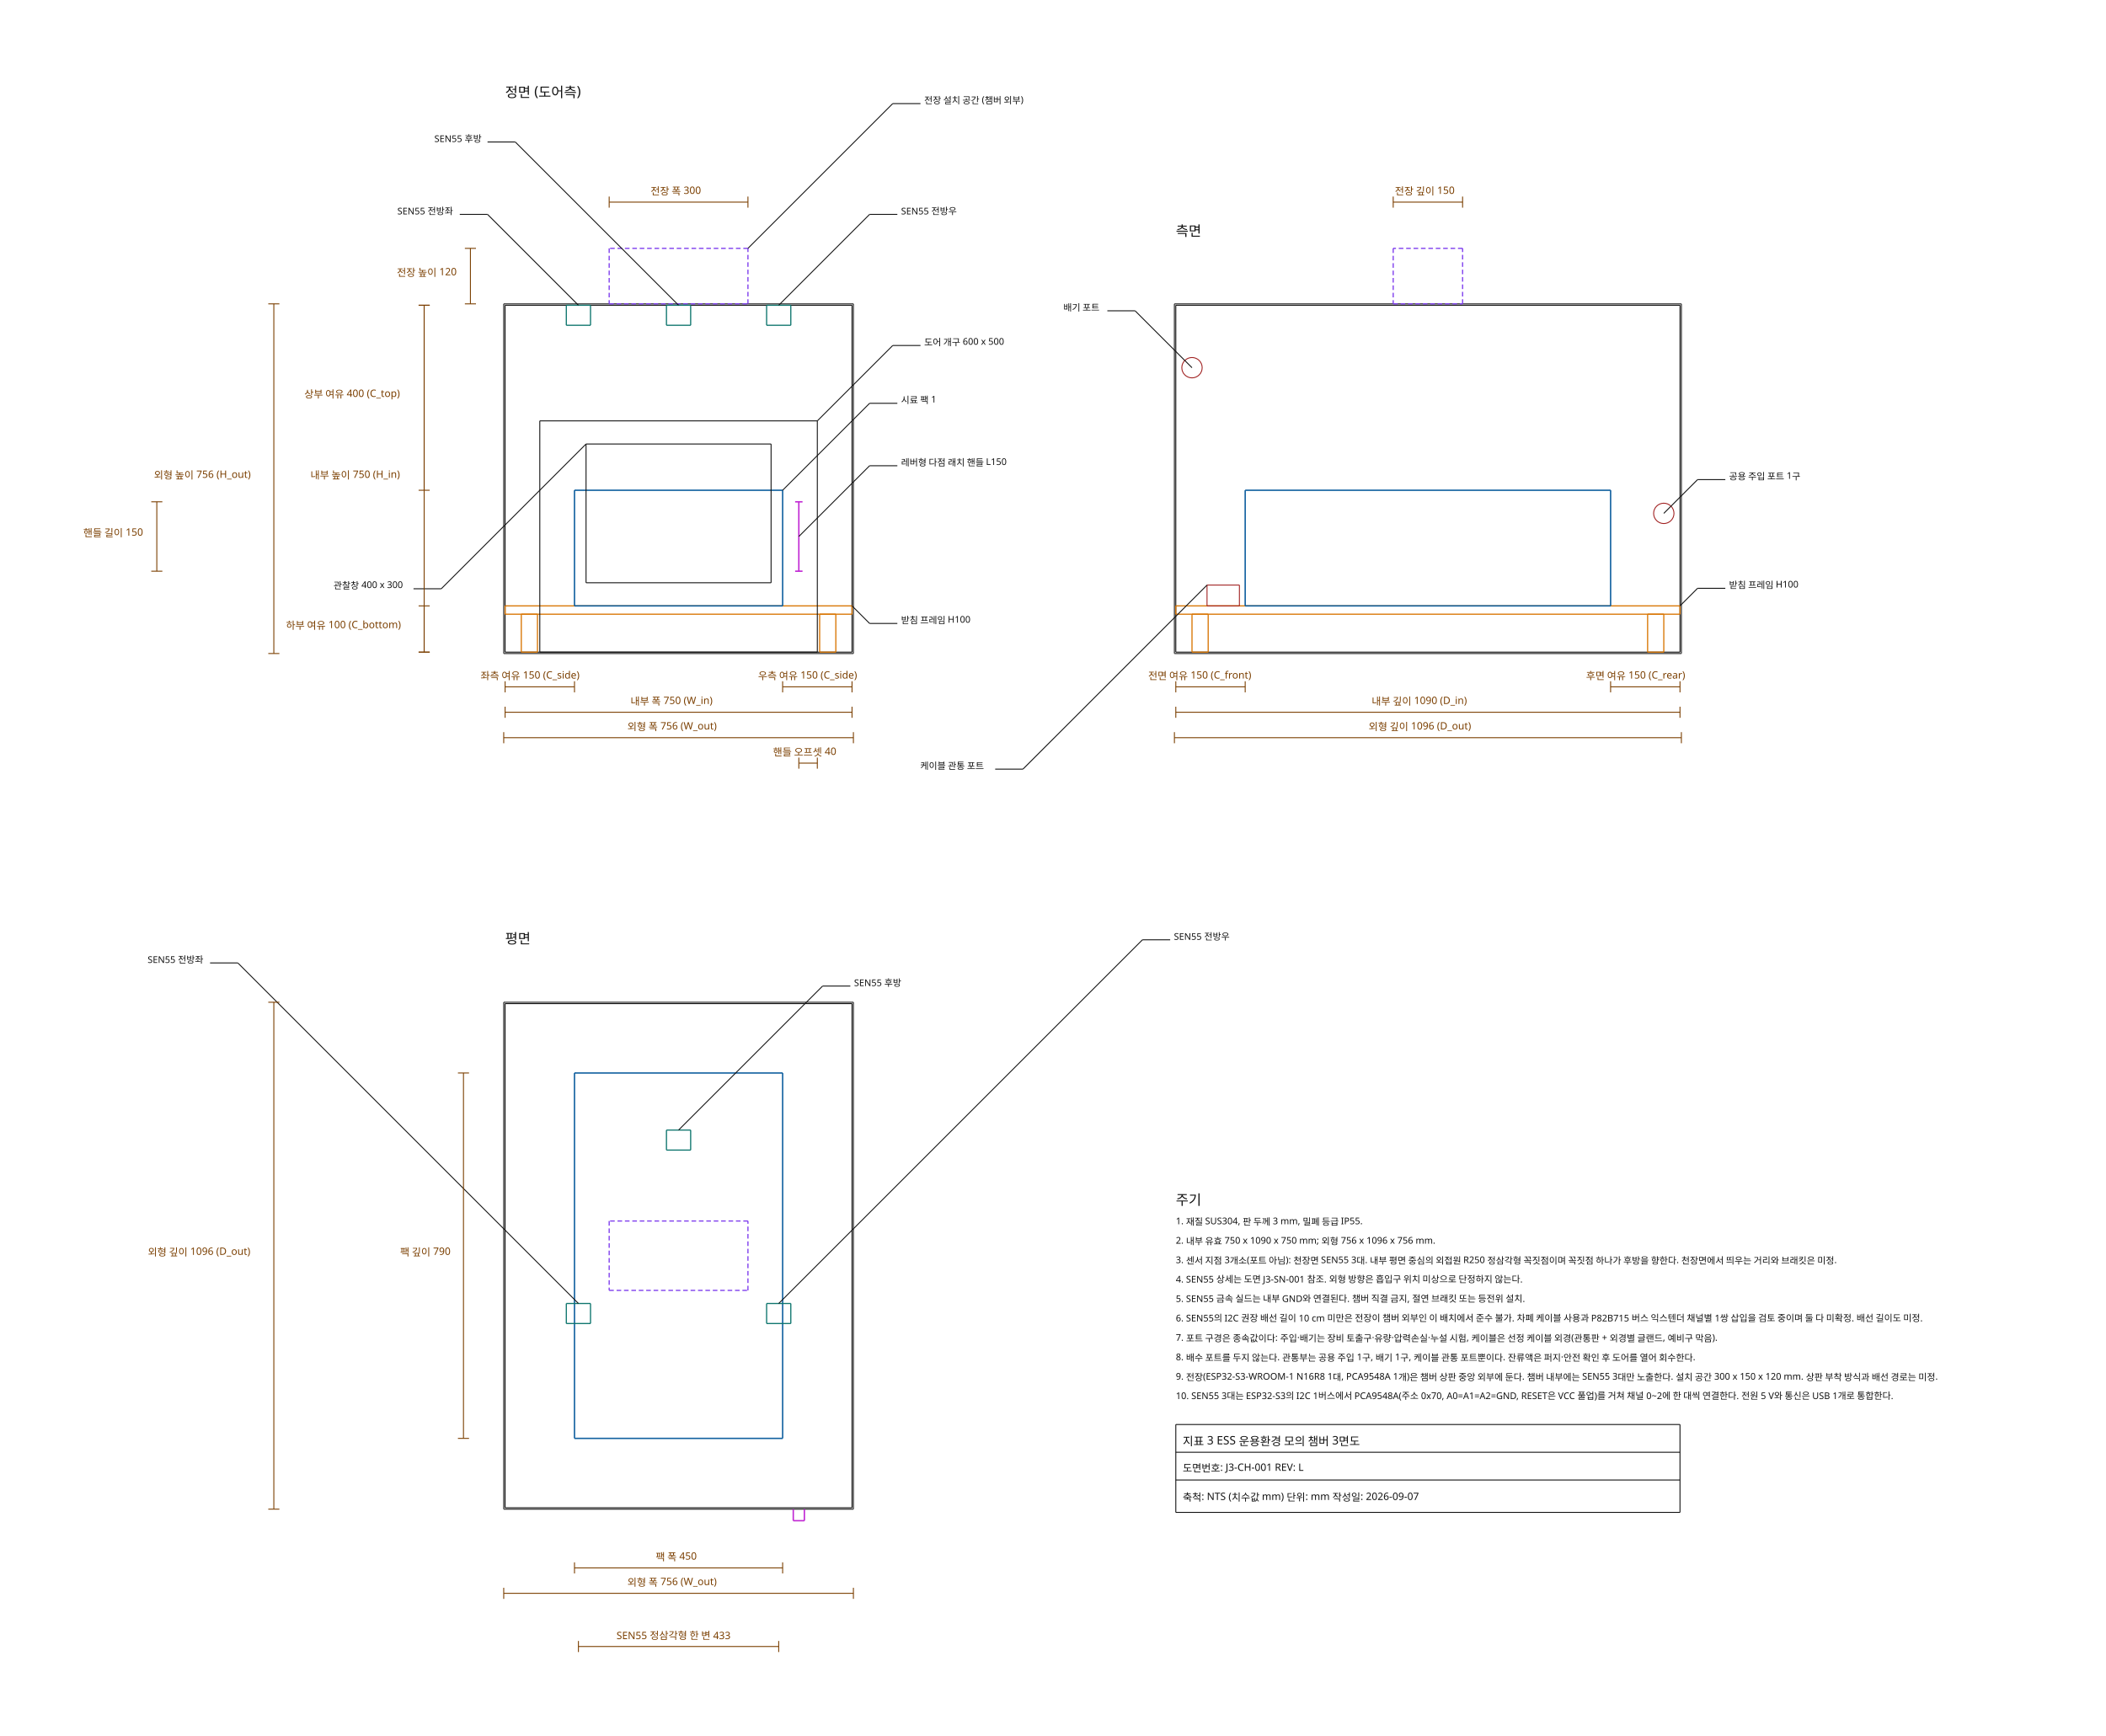
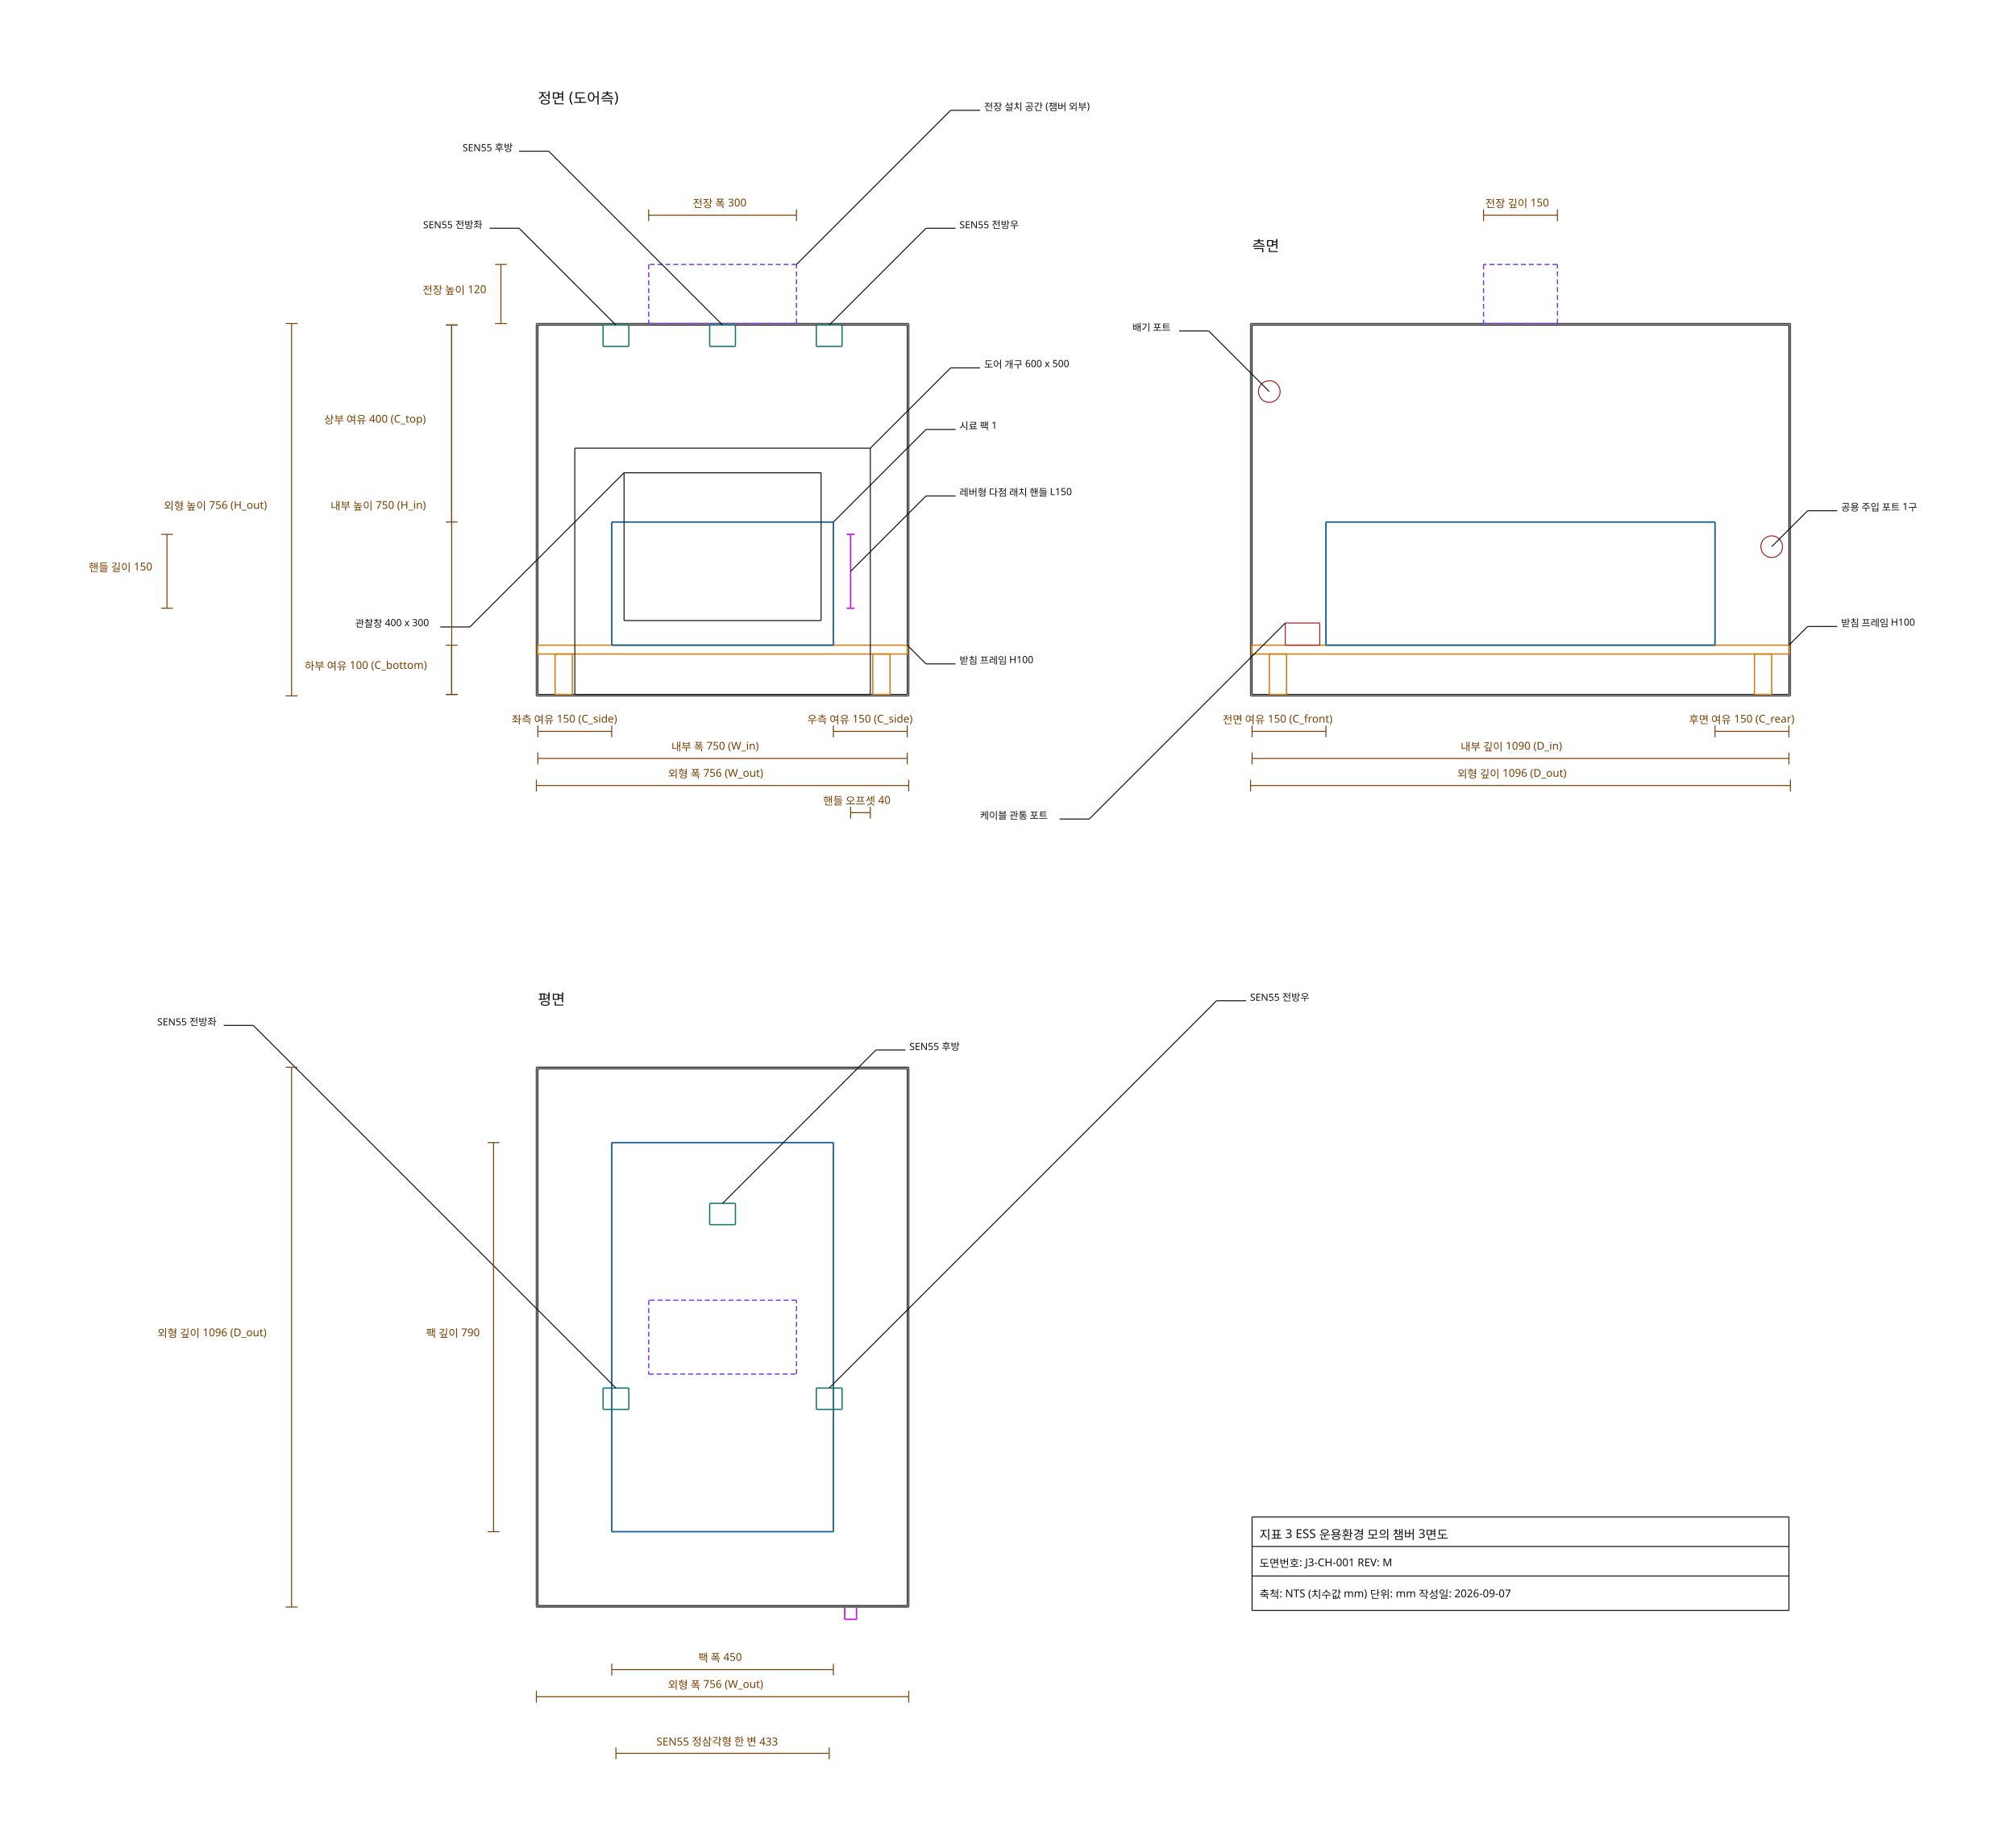
- <svg xmlns="http://www.w3.org/2000/svg" viewBox="-642.0 -3510.0 4553 3752.0" width="4553" height="3752.0">
+ <svg xmlns="http://www.w3.org/2000/svg" viewBox="-642.0 -3510.0 4091.0 3752.0" width="4091.0" height="3752.0">
  <rect x="-10000" y="-10000" width="20000" height="20000" fill="white" />
  <g fill="none" stroke="#111" stroke-width="3" vector-effect="non-scaling-stroke">
    <line x1="447.0" y1="-2097.0" x2="1203.0" y2="-2097.0" stroke="#444" stroke-width="2.5" />
    <line x1="1203.0" y1="-2097.0" x2="1203.0" y2="-2853.0" stroke="#444" stroke-width="2.5" />
    <line x1="1203.0" y1="-2853.0" x2="447.0" y2="-2853.0" stroke="#444" stroke-width="2.5" />
    <line x1="447.0" y1="-2853.0" x2="447.0" y2="-2097.0" stroke="#444" stroke-width="2.5" />
    <line x1="450.0" y1="-2100.0" x2="1200.0" y2="-2100.0" stroke="#111" stroke-width="2.0" />
    <line x1="1200.0" y1="-2100.0" x2="1200.0" y2="-2850.0" stroke="#111" stroke-width="2.0" />
    <line x1="1200.0" y1="-2850.0" x2="450.0" y2="-2850.0" stroke="#111" stroke-width="2.0" />
    <line x1="450.0" y1="-2850.0" x2="450.0" y2="-2100.0" stroke="#111" stroke-width="2.0" />
    <line x1="675.0" y1="-2853.0" x2="975.0" y2="-2853.0" stroke="#7c3aed" stroke-width="2.5" stroke-dasharray="10 6" />
    <line x1="975.0" y1="-2853.0" x2="975.0" y2="-2973.0" stroke="#7c3aed" stroke-width="2.5" stroke-dasharray="10 6" />
    <line x1="975.0" y1="-2973.0" x2="675.0" y2="-2973.0" stroke="#7c3aed" stroke-width="2.5" stroke-dasharray="10 6" />
    <line x1="675.0" y1="-2973.0" x2="675.0" y2="-2853.0" stroke="#7c3aed" stroke-width="2.5" stroke-dasharray="10 6" />
    <line x1="975.0" y1="-2973.0" x2="1288.0" y2="-3286.0" stroke="#111" stroke-width="2.0" />
    <line x1="1288.0" y1="-3286.0" x2="1348.0" y2="-3286.0" stroke="#111" stroke-width="2.0" />
    <line x1="675.0" y1="-3073.0" x2="975.0" y2="-3073.0" stroke="#7a3e00" stroke-width="2.0" />
    <line x1="675.0" y1="-3061.0" x2="675.0" y2="-3085.0" stroke="#7a3e00" stroke-width="2.0" />
    <line x1="975.0" y1="-3061.0" x2="975.0" y2="-3085.0" stroke="#7a3e00" stroke-width="2.0" />
    <line x1="375.0" y1="-2853.0" x2="375.0" y2="-2973.0" stroke="#7a3e00" stroke-width="2.0" />
    <line x1="363.0" y1="-2853.0" x2="387.0" y2="-2853.0" stroke="#7a3e00" stroke-width="2.0" />
    <line x1="363.0" y1="-2973.0" x2="387.0" y2="-2973.0" stroke="#7a3e00" stroke-width="2.0" />
    <line x1="450.0" y1="-2182.0" x2="1200.0" y2="-2182.0" stroke="#d97706" stroke-width="2.5" />
    <line x1="1200.0" y1="-2182.0" x2="1200.0" y2="-2200.0" stroke="#d97706" stroke-width="2.5" />
    <line x1="1200.0" y1="-2200.0" x2="450.0" y2="-2200.0" stroke="#d97706" stroke-width="2.5" />
    <line x1="450.0" y1="-2200.0" x2="450.0" y2="-2182.0" stroke="#d97706" stroke-width="2.5" />
    <line x1="485.0" y1="-2100.0" x2="520.0" y2="-2100.0" stroke="#d97706" stroke-width="2.5" />
    <line x1="520.0" y1="-2100.0" x2="520.0" y2="-2182.0" stroke="#d97706" stroke-width="2.5" />
    <line x1="520.0" y1="-2182.0" x2="485.0" y2="-2182.0" stroke="#d97706" stroke-width="2.5" />
    <line x1="485.0" y1="-2182.0" x2="485.0" y2="-2100.0" stroke="#d97706" stroke-width="2.5" />
    <line x1="1130.0" y1="-2100.0" x2="1165.0" y2="-2100.0" stroke="#d97706" stroke-width="2.5" />
    <line x1="1165.0" y1="-2100.0" x2="1165.0" y2="-2182.0" stroke="#d97706" stroke-width="2.5" />
    <line x1="1165.0" y1="-2182.0" x2="1130.0" y2="-2182.0" stroke="#d97706" stroke-width="2.5" />
    <line x1="1130.0" y1="-2182.0" x2="1130.0" y2="-2100.0" stroke="#d97706" stroke-width="2.5" />
    <line x1="600.0" y1="-2200.0" x2="1050.0" y2="-2200.0" stroke="#1261a0" stroke-width="3.0" />
    <line x1="1050.0" y1="-2200.0" x2="1050.0" y2="-2450.0" stroke="#1261a0" stroke-width="3.0" />
    <line x1="1050.0" y1="-2450.0" x2="600.0" y2="-2450.0" stroke="#1261a0" stroke-width="3.0" />
    <line x1="600.0" y1="-2450.0" x2="600.0" y2="-2200.0" stroke="#1261a0" stroke-width="3.0" />
    <line x1="525.0" y1="-2100.0" x2="1125.0" y2="-2100.0" stroke="#111" stroke-width="2.0" />
    <line x1="525.0" y1="-2100.0" x2="525.0" y2="-2600.0" stroke="#111" stroke-width="2.0" />
    <line x1="1125.0" y1="-2100.0" x2="1125.0" y2="-2600.0" stroke="#111" stroke-width="2.0" />
    <line x1="525.0" y1="-2600.0" x2="1125.0" y2="-2600.0" stroke="#111" stroke-width="2.0" />
    <line x1="625.0" y1="-2250.0" x2="1025.0" y2="-2250.0" stroke="#111" stroke-width="2.0" />
    <line x1="1025.0" y1="-2250.0" x2="1025.0" y2="-2550.0" stroke="#111" stroke-width="2.0" />
    <line x1="1025.0" y1="-2550.0" x2="625.0" y2="-2550.0" stroke="#111" stroke-width="2.0" />
    <line x1="625.0" y1="-2550.0" x2="625.0" y2="-2250.0" stroke="#111" stroke-width="2.0" />
    <line x1="1085.0" y1="-2275.0" x2="1085.0" y2="-2425.0" stroke="#c026d3" stroke-width="3.0" />
    <line x1="1077.0" y1="-2275.0" x2="1093.0" y2="-2275.0" stroke="#c026d3" stroke-width="3.0" />
    <line x1="1077.0" y1="-2425.0" x2="1093.0" y2="-2425.0" stroke="#c026d3" stroke-width="3.0" />
    <line x1="1050.0" y1="-2450.0" x2="1238.0" y2="-2638.0" stroke="#111" stroke-width="2.0" />
    <line x1="1238.0" y1="-2638.0" x2="1298.0" y2="-2638.0" stroke="#111" stroke-width="2.0" />
    <line x1="1200.0" y1="-2200.0" x2="1238.0" y2="-2162.0" stroke="#111" stroke-width="2.0" />
    <line x1="1238.0" y1="-2162.0" x2="1298.0" y2="-2162.0" stroke="#111" stroke-width="2.0" />
    <line x1="1125.0" y1="-2600.0" x2="1288.0" y2="-2763.0" stroke="#111" stroke-width="2.0" />
    <line x1="1288.0" y1="-2763.0" x2="1348.0" y2="-2763.0" stroke="#111" stroke-width="2.0" />
    <line x1="625.0" y1="-2550.0" x2="312.0" y2="-2237.0" stroke="#111" stroke-width="2.0" />
    <line x1="312.0" y1="-2237.0" x2="252.0" y2="-2237.0" stroke="#111" stroke-width="2.0" />
    <line x1="1085.0" y1="-2350.0" x2="1238.0" y2="-2503.0" stroke="#111" stroke-width="2.0" />
    <line x1="1238.0" y1="-2503.0" x2="1298.0" y2="-2503.0" stroke="#111" stroke-width="2.0" />
    <line x1="798.85" y1="-2806.7" x2="851.15" y2="-2806.7" stroke="#0f766e" stroke-width="2.5" />
    <line x1="851.15" y1="-2806.7" x2="851.15" y2="-2850.0" stroke="#0f766e" stroke-width="2.5" />
    <line x1="851.15" y1="-2850.0" x2="798.85" y2="-2850.0" stroke="#0f766e" stroke-width="2.5" />
    <line x1="798.85" y1="-2850.0" x2="798.85" y2="-2806.7" stroke="#0f766e" stroke-width="2.5" />
    <line x1="825.0" y1="-2850.0" x2="472.0" y2="-3203.0" stroke="#111" stroke-width="2.0" />
    <line x1="472.0" y1="-3203.0" x2="412.0" y2="-3203.0" stroke="#111" stroke-width="2.0" />
    <line x1="582.344" y1="-2806.7" x2="634.644" y2="-2806.7" stroke="#0f766e" stroke-width="2.5" />
    <line x1="634.644" y1="-2806.7" x2="634.644" y2="-2850.0" stroke="#0f766e" stroke-width="2.5" />
    <line x1="634.644" y1="-2850.0" x2="582.344" y2="-2850.0" stroke="#0f766e" stroke-width="2.5" />
    <line x1="582.344" y1="-2850.0" x2="582.344" y2="-2806.7" stroke="#0f766e" stroke-width="2.5" />
    <line x1="608.494" y1="-2850.0" x2="412.0" y2="-3046.494" stroke="#111" stroke-width="2.0" />
    <line x1="412.0" y1="-3046.494" x2="352.0" y2="-3046.494" stroke="#111" stroke-width="2.0" />
    <line x1="1015.356" y1="-2806.7" x2="1067.656" y2="-2806.7" stroke="#0f766e" stroke-width="2.5" />
    <line x1="1067.656" y1="-2806.7" x2="1067.656" y2="-2850.0" stroke="#0f766e" stroke-width="2.5" />
    <line x1="1067.656" y1="-2850.0" x2="1015.356" y2="-2850.0" stroke="#0f766e" stroke-width="2.5" />
    <line x1="1015.356" y1="-2850.0" x2="1015.356" y2="-2806.7" stroke="#0f766e" stroke-width="2.5" />
    <line x1="1041.506" y1="-2850.0" x2="1238.0" y2="-3046.494" stroke="#111" stroke-width="2.0" />
    <line x1="1238.0" y1="-3046.494" x2="1298.0" y2="-3046.494" stroke="#111" stroke-width="2.0" />
    <line x1="1085.0" y1="-1860.0" x2="1125.0" y2="-1860.0" stroke="#7a3e00" stroke-width="2.0" />
    <line x1="1085.0" y1="-1848.0" x2="1085.0" y2="-1872.0" stroke="#7a3e00" stroke-width="2.0" />
    <line x1="1125.0" y1="-1848.0" x2="1125.0" y2="-1872.0" stroke="#7a3e00" stroke-width="2.0" />
    <line x1="-303.0" y1="-2275.0" x2="-303.0" y2="-2425.0" stroke="#7a3e00" stroke-width="2.0" />
    <line x1="-315.0" y1="-2275.0" x2="-291.0" y2="-2275.0" stroke="#7a3e00" stroke-width="2.0" />
    <line x1="-315.0" y1="-2425.0" x2="-291.0" y2="-2425.0" stroke="#7a3e00" stroke-width="2.0" />
    <line x1="447.0" y1="-1915.0" x2="1203.0" y2="-1915.0" stroke="#7a3e00" stroke-width="2.0" />
    <line x1="447.0" y1="-1903.0" x2="447.0" y2="-1927.0" stroke="#7a3e00" stroke-width="2.0" />
    <line x1="1203.0" y1="-1903.0" x2="1203.0" y2="-1927.0" stroke="#7a3e00" stroke-width="2.0" />
    <line x1="450.0" y1="-1970.0" x2="1200.0" y2="-1970.0" stroke="#7a3e00" stroke-width="2.0" />
    <line x1="450.0" y1="-1958.0" x2="450.0" y2="-1982.0" stroke="#7a3e00" stroke-width="2.0" />
    <line x1="1200.0" y1="-1958.0" x2="1200.0" y2="-1982.0" stroke="#7a3e00" stroke-width="2.0" />
    <line x1="450.0" y1="-2025.0" x2="600.0" y2="-2025.0" stroke="#7a3e00" stroke-width="2.0" />
    <line x1="450.0" y1="-2013.0" x2="450.0" y2="-2037.0" stroke="#7a3e00" stroke-width="2.0" />
    <line x1="600.0" y1="-2013.0" x2="600.0" y2="-2037.0" stroke="#7a3e00" stroke-width="2.0" />
    <line x1="1050.0" y1="-2025.0" x2="1200.0" y2="-2025.0" stroke="#7a3e00" stroke-width="2.0" />
    <line x1="1050.0" y1="-2013.0" x2="1050.0" y2="-2037.0" stroke="#7a3e00" stroke-width="2.0" />
    <line x1="1200.0" y1="-2013.0" x2="1200.0" y2="-2037.0" stroke="#7a3e00" stroke-width="2.0" />
    <line x1="-50.0" y1="-2097.0" x2="-50.0" y2="-2853.0" stroke="#7a3e00" stroke-width="2.0" />
    <line x1="-62.0" y1="-2097.0" x2="-38.0" y2="-2097.0" stroke="#7a3e00" stroke-width="2.0" />
    <line x1="-62.0" y1="-2853.0" x2="-38.0" y2="-2853.0" stroke="#7a3e00" stroke-width="2.0" />
    <line x1="275.0" y1="-2100.0" x2="275.0" y2="-2850.0" stroke="#7a3e00" stroke-width="2.0" />
    <line x1="263.0" y1="-2100.0" x2="287.0" y2="-2100.0" stroke="#7a3e00" stroke-width="2.0" />
    <line x1="263.0" y1="-2850.0" x2="287.0" y2="-2850.0" stroke="#7a3e00" stroke-width="2.0" />
    <line x1="275.0" y1="-2100.0" x2="275.0" y2="-2200.0" stroke="#7a3e00" stroke-width="2.0" />
    <line x1="263.0" y1="-2100.0" x2="287.0" y2="-2100.0" stroke="#7a3e00" stroke-width="2.0" />
    <line x1="263.0" y1="-2200.0" x2="287.0" y2="-2200.0" stroke="#7a3e00" stroke-width="2.0" />
    <line x1="275.0" y1="-2450.0" x2="275.0" y2="-2850.0" stroke="#7a3e00" stroke-width="2.0" />
    <line x1="263.0" y1="-2450.0" x2="287.0" y2="-2450.0" stroke="#7a3e00" stroke-width="2.0" />
    <line x1="263.0" y1="-2850.0" x2="287.0" y2="-2850.0" stroke="#7a3e00" stroke-width="2.0" />
    <line x1="1897.0" y1="-2097.0" x2="2993.0" y2="-2097.0" stroke="#444" stroke-width="2.5" />
    <line x1="2993.0" y1="-2097.0" x2="2993.0" y2="-2853.0" stroke="#444" stroke-width="2.5" />
    <line x1="2993.0" y1="-2853.0" x2="1897.0" y2="-2853.0" stroke="#444" stroke-width="2.5" />
    <line x1="1897.0" y1="-2853.0" x2="1897.0" y2="-2097.0" stroke="#444" stroke-width="2.5" />
    <line x1="1900.0" y1="-2100.0" x2="2990.0" y2="-2100.0" stroke="#111" stroke-width="2.0" />
    <line x1="2990.0" y1="-2100.0" x2="2990.0" y2="-2850.0" stroke="#111" stroke-width="2.0" />
    <line x1="2990.0" y1="-2850.0" x2="1900.0" y2="-2850.0" stroke="#111" stroke-width="2.0" />
    <line x1="1900.0" y1="-2850.0" x2="1900.0" y2="-2100.0" stroke="#111" stroke-width="2.0" />
    <line x1="2370.0" y1="-2853.0" x2="2520.0" y2="-2853.0" stroke="#7c3aed" stroke-width="2.5" stroke-dasharray="10 6" />
    <line x1="2520.0" y1="-2853.0" x2="2520.0" y2="-2973.0" stroke="#7c3aed" stroke-width="2.5" stroke-dasharray="10 6" />
    <line x1="2520.0" y1="-2973.0" x2="2370.0" y2="-2973.0" stroke="#7c3aed" stroke-width="2.5" stroke-dasharray="10 6" />
    <line x1="2370.0" y1="-2973.0" x2="2370.0" y2="-2853.0" stroke="#7c3aed" stroke-width="2.5" stroke-dasharray="10 6" />
    <line x1="2370.0" y1="-3073.0" x2="2520.0" y2="-3073.0" stroke="#7a3e00" stroke-width="2.0" />
    <line x1="2370.0" y1="-3061.0" x2="2370.0" y2="-3085.0" stroke="#7a3e00" stroke-width="2.0" />
    <line x1="2520.0" y1="-3061.0" x2="2520.0" y2="-3085.0" stroke="#7a3e00" stroke-width="2.0" />
    <line x1="1900.0" y1="-2182.0" x2="2990.0" y2="-2182.0" stroke="#d97706" stroke-width="2.5" />
    <line x1="2990.0" y1="-2182.0" x2="2990.0" y2="-2200.0" stroke="#d97706" stroke-width="2.5" />
    <line x1="2990.0" y1="-2200.0" x2="1900.0" y2="-2200.0" stroke="#d97706" stroke-width="2.5" />
    <line x1="1900.0" y1="-2200.0" x2="1900.0" y2="-2182.0" stroke="#d97706" stroke-width="2.5" />
    <line x1="1935.0" y1="-2100.0" x2="1970.0" y2="-2100.0" stroke="#d97706" stroke-width="2.5" />
    <line x1="1970.0" y1="-2100.0" x2="1970.0" y2="-2182.0" stroke="#d97706" stroke-width="2.5" />
    <line x1="1970.0" y1="-2182.0" x2="1935.0" y2="-2182.0" stroke="#d97706" stroke-width="2.5" />
    <line x1="1935.0" y1="-2182.0" x2="1935.0" y2="-2100.0" stroke="#d97706" stroke-width="2.5" />
    <line x1="2920.0" y1="-2100.0" x2="2955.0" y2="-2100.0" stroke="#d97706" stroke-width="2.5" />
    <line x1="2955.0" y1="-2100.0" x2="2955.0" y2="-2182.0" stroke="#d97706" stroke-width="2.5" />
    <line x1="2955.0" y1="-2182.0" x2="2920.0" y2="-2182.0" stroke="#d97706" stroke-width="2.5" />
    <line x1="2920.0" y1="-2182.0" x2="2920.0" y2="-2100.0" stroke="#d97706" stroke-width="2.5" />
    <line x1="2050.0" y1="-2200.0" x2="2840.0" y2="-2200.0" stroke="#1261a0" stroke-width="3.0" />
    <line x1="2840.0" y1="-2200.0" x2="2840.0" y2="-2450.0" stroke="#1261a0" stroke-width="3.0" />
    <line x1="2840.0" y1="-2450.0" x2="2050.0" y2="-2450.0" stroke="#1261a0" stroke-width="3.0" />
    <line x1="2050.0" y1="-2450.0" x2="2050.0" y2="-2200.0" stroke="#1261a0" stroke-width="3.0" />
    <line x1="1897.0" y1="-1915.0" x2="2993.0" y2="-1915.0" stroke="#7a3e00" stroke-width="2.0" />
    <line x1="1897.0" y1="-1903.0" x2="1897.0" y2="-1927.0" stroke="#7a3e00" stroke-width="2.0" />
    <line x1="2993.0" y1="-1903.0" x2="2993.0" y2="-1927.0" stroke="#7a3e00" stroke-width="2.0" />
    <line x1="1900.0" y1="-1970.0" x2="2990.0" y2="-1970.0" stroke="#7a3e00" stroke-width="2.0" />
    <line x1="1900.0" y1="-1958.0" x2="1900.0" y2="-1982.0" stroke="#7a3e00" stroke-width="2.0" />
    <line x1="2990.0" y1="-1958.0" x2="2990.0" y2="-1982.0" stroke="#7a3e00" stroke-width="2.0" />
    <line x1="1900.0" y1="-2025.0" x2="2050.0" y2="-2025.0" stroke="#7a3e00" stroke-width="2.0" />
    <line x1="1900.0" y1="-2013.0" x2="1900.0" y2="-2037.0" stroke="#7a3e00" stroke-width="2.0" />
    <line x1="2050.0" y1="-2013.0" x2="2050.0" y2="-2037.0" stroke="#7a3e00" stroke-width="2.0" />
    <line x1="2840.0" y1="-2025.0" x2="2990.0" y2="-2025.0" stroke="#7a3e00" stroke-width="2.0" />
    <line x1="2840.0" y1="-2013.0" x2="2840.0" y2="-2037.0" stroke="#7a3e00" stroke-width="2.0" />
    <line x1="2990.0" y1="-2013.0" x2="2990.0" y2="-2037.0" stroke="#7a3e00" stroke-width="2.0" />
    <line x1="1967.5" y1="-2200.0" x2="2037.5" y2="-2200.0" stroke="#a02020" stroke-width="2.0" />
    <line x1="2037.5" y1="-2200.0" x2="2037.5" y2="-2245.0" stroke="#a02020" stroke-width="2.0" />
    <line x1="2037.5" y1="-2245.0" x2="1967.5" y2="-2245.0" stroke="#a02020" stroke-width="2.0" />
    <line x1="1967.5" y1="-2245.0" x2="1967.5" y2="-2200.0" stroke="#a02020" stroke-width="2.0" />
    <line x1="1967.5" y1="-2245.0" x2="1569.5" y2="-1847.0" stroke="#111" stroke-width="2.0" />
    <line x1="1569.5" y1="-1847.0" x2="1509.5" y2="-1847.0" stroke="#111" stroke-width="2.0" />
    <line x1="2990.0" y1="-2200.0" x2="3028.0" y2="-2238.0" stroke="#111" stroke-width="2.0" />
    <line x1="3028.0" y1="-2238.0" x2="3088.0" y2="-2238.0" stroke="#111" stroke-width="2.0" />
    <circle cx="2955.0" cy="-2400.0" r="22" stroke="#a02020" stroke-width="2.0" />
    <line x1="2955.0" y1="-2400.0" x2="3028.0" y2="-2473.0" stroke="#111" stroke-width="2.0" />
    <line x1="3028.0" y1="-2473.0" x2="3088.0" y2="-2473.0" stroke="#111" stroke-width="2.0" />
    <circle cx="1935.0" cy="-2715.0" r="22" stroke="#a02020" stroke-width="2.0" />
    <line x1="1935.0" y1="-2715.0" x2="1812.0" y2="-2838.0" stroke="#111" stroke-width="2.0" />
    <line x1="1812.0" y1="-2838.0" x2="1752.0" y2="-2838.0" stroke="#111" stroke-width="2.0" />
    <line x1="447.0" y1="-247.0" x2="1203.0" y2="-247.0" stroke="#444" stroke-width="2.5" />
    <line x1="1203.0" y1="-247.0" x2="1203.0" y2="-1343.0" stroke="#444" stroke-width="2.5" />
    <line x1="1203.0" y1="-1343.0" x2="447.0" y2="-1343.0" stroke="#444" stroke-width="2.5" />
    <line x1="447.0" y1="-1343.0" x2="447.0" y2="-247.0" stroke="#444" stroke-width="2.5" />
    <line x1="450.0" y1="-250.0" x2="1200.0" y2="-250.0" stroke="#111" stroke-width="2.0" />
    <line x1="1200.0" y1="-250.0" x2="1200.0" y2="-1340.0" stroke="#111" stroke-width="2.0" />
    <line x1="1200.0" y1="-1340.0" x2="450.0" y2="-1340.0" stroke="#111" stroke-width="2.0" />
    <line x1="450.0" y1="-1340.0" x2="450.0" y2="-250.0" stroke="#111" stroke-width="2.0" />
    <line x1="675.0" y1="-720.0" x2="975.0" y2="-720.0" stroke="#7c3aed" stroke-width="2.5" stroke-dasharray="10 6" />
    <line x1="975.0" y1="-720.0" x2="975.0" y2="-870.0" stroke="#7c3aed" stroke-width="2.5" stroke-dasharray="10 6" />
    <line x1="975.0" y1="-870.0" x2="675.0" y2="-870.0" stroke="#7c3aed" stroke-width="2.5" stroke-dasharray="10 6" />
    <line x1="675.0" y1="-870.0" x2="675.0" y2="-720.0" stroke="#7c3aed" stroke-width="2.5" stroke-dasharray="10 6" />
    <line x1="600.0" y1="-400.0" x2="1050.0" y2="-400.0" stroke="#1261a0" stroke-width="3.0" />
    <line x1="1050.0" y1="-400.0" x2="1050.0" y2="-1190.0" stroke="#1261a0" stroke-width="3.0" />
    <line x1="1050.0" y1="-1190.0" x2="600.0" y2="-1190.0" stroke="#1261a0" stroke-width="3.0" />
    <line x1="600.0" y1="-1190.0" x2="600.0" y2="-400.0" stroke="#1261a0" stroke-width="3.0" />
    <line x1="798.85" y1="-1023.35" x2="851.15" y2="-1023.35" stroke="#0f766e" stroke-width="2.5" />
    <line x1="851.15" y1="-1023.35" x2="851.15" y2="-1066.65" stroke="#0f766e" stroke-width="2.5" />
    <line x1="851.15" y1="-1066.65" x2="798.85" y2="-1066.65" stroke="#0f766e" stroke-width="2.5" />
    <line x1="798.85" y1="-1066.65" x2="798.85" y2="-1023.35" stroke="#0f766e" stroke-width="2.5" />
    <line x1="825.0" y1="-1066.65" x2="1136.35" y2="-1378.0" stroke="#111" stroke-width="2.0" />
    <line x1="1136.35" y1="-1378.0" x2="1196.35" y2="-1378.0" stroke="#111" stroke-width="2.0" />
    <line x1="582.344" y1="-648.35" x2="634.644" y2="-648.35" stroke="#0f766e" stroke-width="2.5" />
    <line x1="634.644" y1="-648.35" x2="634.644" y2="-691.65" stroke="#0f766e" stroke-width="2.5" />
    <line x1="634.644" y1="-691.65" x2="582.344" y2="-691.65" stroke="#0f766e" stroke-width="2.5" />
    <line x1="582.344" y1="-691.65" x2="582.344" y2="-648.35" stroke="#0f766e" stroke-width="2.5" />
    <line x1="608.494" y1="-691.65" x2="-127.856" y2="-1428.0" stroke="#111" stroke-width="2.0" />
    <line x1="-127.856" y1="-1428.0" x2="-187.856" y2="-1428.0" stroke="#111" stroke-width="2.0" />
    <line x1="1015.356" y1="-648.35" x2="1067.656" y2="-648.35" stroke="#0f766e" stroke-width="2.5" />
    <line x1="1067.656" y1="-648.35" x2="1067.656" y2="-691.65" stroke="#0f766e" stroke-width="2.5" />
    <line x1="1067.656" y1="-691.65" x2="1015.356" y2="-691.65" stroke="#0f766e" stroke-width="2.5" />
    <line x1="1015.356" y1="-691.65" x2="1015.356" y2="-648.35" stroke="#0f766e" stroke-width="2.5" />
    <line x1="1041.506" y1="-691.65" x2="1827.856" y2="-1478.0" stroke="#111" stroke-width="2.0" />
    <line x1="1827.856" y1="-1478.0" x2="1887.856" y2="-1478.0" stroke="#111" stroke-width="2.0" />
    <line x1="608.494" y1="50.0" x2="1041.506" y2="50.0" stroke="#7a3e00" stroke-width="2.0" />
    <line x1="608.494" y1="62.0" x2="608.494" y2="38.0" stroke="#7a3e00" stroke-width="2.0" />
    <line x1="1041.506" y1="62.0" x2="1041.506" y2="38.0" stroke="#7a3e00" stroke-width="2.0" />
    <line x1="447.0" y1="-65.0" x2="1203.0" y2="-65.0" stroke="#7a3e00" stroke-width="2.0" />
    <line x1="447.0" y1="-53.0" x2="447.0" y2="-77.0" stroke="#7a3e00" stroke-width="2.0" />
    <line x1="1203.0" y1="-53.0" x2="1203.0" y2="-77.0" stroke="#7a3e00" stroke-width="2.0" />
    <line x1="600.0" y1="-120.0" x2="1050.0" y2="-120.0" stroke="#7a3e00" stroke-width="2.0" />
    <line x1="600.0" y1="-108.0" x2="600.0" y2="-132.0" stroke="#7a3e00" stroke-width="2.0" />
    <line x1="1050.0" y1="-108.0" x2="1050.0" y2="-132.0" stroke="#7a3e00" stroke-width="2.0" />
    <line x1="-50.0" y1="-247.0" x2="-50.0" y2="-1343.0" stroke="#7a3e00" stroke-width="2.0" />
    <line x1="-62.0" y1="-247.0" x2="-38.0" y2="-247.0" stroke="#7a3e00" stroke-width="2.0" />
    <line x1="-62.0" y1="-1343.0" x2="-38.0" y2="-1343.0" stroke="#7a3e00" stroke-width="2.0" />
    <line x1="360.0" y1="-400.0" x2="360.0" y2="-1190.0" stroke="#7a3e00" stroke-width="2.0" />
    <line x1="348.0" y1="-400.0" x2="372.0" y2="-400.0" stroke="#7a3e00" stroke-width="2.0" />
    <line x1="348.0" y1="-1190.0" x2="372.0" y2="-1190.0" stroke="#7a3e00" stroke-width="2.0" />
    <line x1="1073.0" y1="-247.0" x2="1073.0" y2="-222.0" stroke="#c026d3" stroke-width="3.0" />
    <line x1="1097.0" y1="-247.0" x2="1097.0" y2="-222.0" stroke="#c026d3" stroke-width="3.0" />
    <line x1="1073.0" y1="-222.0" x2="1097.0" y2="-222.0" stroke="#c026d3" stroke-width="3.0" />
    <line x1="1900.0" y1="-240.0" x2="2990.0" y2="-240.0" stroke="#111" stroke-width="2.0" />
    <line x1="2990.0" y1="-240.0" x2="2990.0" y2="-430.0" stroke="#111" stroke-width="2.0" />
    <line x1="2990.0" y1="-430.0" x2="1900.0" y2="-430.0" stroke="#111" stroke-width="2.0" />
    <line x1="1900.0" y1="-430.0" x2="1900.0" y2="-240.0" stroke="#111" stroke-width="2.0" />
    <line x1="1900.0" y1="-310.0" x2="2990.0" y2="-310.0" stroke="#111" stroke-width="2.0" />
    <line x1="1900.0" y1="-370.0" x2="2990.0" y2="-370.0" stroke="#111" stroke-width="2.0" />
  </g>
  <g font-family="Apple SD Gothic Neo, Noto Sans KR, Malgun Gothic, sans-serif" fill="#111">
    <text x="1356.0" y="-3286.0" font-size="20" fill="#111">전장 설치 공간 (챔버 외부)</text>
    <text x="764.5" y="-3089.0" font-size="22" fill="#7a3e00">전장 폭 300</text>
    <text x="216" y="-2913.0" font-size="22" fill="#7a3e00">전장 높이 120</text>
    <text x="450.0" y="-3300.0" font-size="30" fill="#111">정면 (도어측)</text>
    <text x="1306.0" y="-2638.0" font-size="20" fill="#111">시료 팩 1</text>
    <text x="1306.0" y="-2162.0" font-size="20" fill="#111">받침 프레임 H100</text>
    <text x="1356.0" y="-2763.0" font-size="20" fill="#111">도어 개구 600 x 500</text>
    <text x="79" y="-2237.0" font-size="20" fill="#111">관찰창 400 x 300</text>
    <text x="1306.0" y="-2503.0" font-size="20" fill="#111">레버형 다점 래치 핸들 L150</text>
    <text x="297.0" y="-3203.0" font-size="20" fill="#111">SEN55 후방</text>
    <text x="217.0" y="-3046.494" font-size="20" fill="#111">SEN55 전방좌</text>
    <text x="1306.0" y="-3046.494" font-size="20" fill="#111">SEN55 전방우</text>
    <text x="1029.1" y="-1876.0" font-size="22" fill="#7a3e00">핸들 오프셋 40</text>
    <text x="-462.0" y="-2350.0" font-size="22" fill="#7a3e00">핸들 길이 150</text>
    <text x="714.45" y="-1931.0" font-size="22" fill="#7a3e00">외형 폭 756 (W_out)</text>
    <text x="721.05" y="-1986.0" font-size="22" fill="#7a3e00">내부 폭 750 (W_in)</text>
    <text x="396.85" y="-2041.0" font-size="22" fill="#7a3e00">좌측 여유 150 (C_side)</text>
    <text x="996.85" y="-2041.0" font-size="22" fill="#7a3e00">우측 여유 150 (C_side)</text>
    <text x="-309.1" y="-2475.0" font-size="22" fill="#7a3e00">외형 높이 756 (H_out)</text>
    <text x="29.1" y="-2475.0" font-size="22" fill="#7a3e00">내부 높이 750 (H_in)</text>
    <text x="-23.7" y="-2150.0" font-size="22" fill="#7a3e00">하부 여유 100 (C_bottom)</text>
    <text x="15.9" y="-2650.0" font-size="22" fill="#7a3e00">상부 여유 400 (C_top)</text>
    <text x="2373.5" y="-3089.0" font-size="22" fill="#7a3e00">전장 깊이 150</text>
    <text x="1900.0" y="-3000.0" font-size="30" fill="#111">측면</text>
    <text x="2316.85" y="-1931.0" font-size="22" fill="#7a3e00">외형 깊이 1096 (D_out)</text>
    <text x="2323.45" y="-1986.0" font-size="22" fill="#7a3e00">내부 깊이 1090 (D_in)</text>
    <text x="1840.25" y="-2041.0" font-size="22" fill="#7a3e00">전면 여유 150 (C_front)</text>
    <text x="2786.85" y="-2041.0" font-size="22" fill="#7a3e00">후면 여유 150 (C_rear)</text>
    <text x="1347.5" y="-1847.0" font-size="20" fill="#111">케이블 관통 포트</text>
    <text x="3096.0" y="-2238.0" font-size="20" fill="#111">받침 프레임 H100</text>
    <text x="3096.0" y="-2473.0" font-size="20" fill="#111">공용 주입 포트 1구</text>
    <text x="1657.0" y="-2838.0" font-size="20" fill="#111">배기 포트</text>
    <text x="1204.35" y="-1378.0" font-size="20" fill="#111">SEN55 후방</text>
    <text x="-322.856" y="-1428.0" font-size="20" fill="#111">SEN55 전방좌</text>
    <text x="1895.856" y="-1478.0" font-size="20" fill="#111">SEN55 전방우</text>
    <text x="690.8" y="34.0" font-size="22" fill="#7a3e00">SEN55 정삼각형 한 변 433</text>
    <text x="450.0" y="-1470.0" font-size="30" fill="#111">평면</text>
    <text x="714.45" y="-81.0" font-size="22" fill="#7a3e00">외형 폭 756 (W_out)</text>
    <text x="775.5" y="-136.0" font-size="22" fill="#7a3e00">팩 폭 450</text>
    <text x="-322.3" y="-795.0" font-size="22" fill="#7a3e00">외형 깊이 1096 (D_out)</text>
    <text x="223.0" y="-795.0" font-size="22" fill="#7a3e00">팩 깊이 790</text>
-     <text x="1900.0" y="-905.0" font-size="30" fill="#111">주기</text>
-     <text x="1900.0" y="-863.0" font-size="20" fill="#111">1. 재질 SUS304, 판 두께 3 mm, 밀폐 등급 IP55.</text>
-     <text x="1900.0" y="-821.0" font-size="20" fill="#111">2. 내부 유효 750 x 1090 x 750 mm; 외형 756 x 1096 x 756 mm.</text>
-     <text x="1900.0" y="-779.0" font-size="20" fill="#111">3. 센서 지점 3개소(포트 아님): 천장면 SEN55 3대. 내부 평면 중심의 외접원 R250 정삼각형 꼭짓점이며 꼭짓점 하나가 후방을 향한다. 천장면에서 띄우는 거리와 브래킷은 미정.</text>
-     <text x="1900.0" y="-737.0" font-size="20" fill="#111">4. SEN55 상세는 도면 J3-SN-001 참조. 외형 방향은 흡입구 위치 미상으로 단정하지 않는다.</text>
-     <text x="1900.0" y="-695.0" font-size="20" fill="#111">5. SEN55 금속 실드는 내부 GND와 연결된다. 챔버 직결 금지, 절연 브래킷 또는 등전위 설치.</text>
-     <text x="1900.0" y="-653.0" font-size="20" fill="#111">6. SEN55의 I2C 권장 배선 길이 10 cm 미만은 전장이 챔버 외부인 이 배치에서 준수 불가. 차폐 케이블 사용과 P82B715 버스 익스텐더 채널별 1쌍 삽입을 검토 중이며 둘 다 미확정. 배선 길이도 미정.</text>
-     <text x="1900.0" y="-611.0" font-size="20" fill="#111">7. 포트 구경은 종속값이다: 주입·배기는 장비 토출구·유량·압력손실·누설 시험, 케이블은 선정 케이블 외경(관통판 + 외경별 글랜드, 예비구 막음).</text>
-     <text x="1900.0" y="-569.0" font-size="20" fill="#111">8. 배수 포트를 두지 않는다. 관통부는 공용 주입 1구, 배기 1구, 케이블 관통 포트뿐이다. 잔류액은 퍼지·안전 확인 후 도어를 열어 회수한다.</text>
-     <text x="1900.0" y="-527.0" font-size="20" fill="#111">9. 전장(ESP32-S3-WROOM-1 N16R8 1대, PCA9548A 1개)은 챔버 상판 중앙 외부에 둔다. 챔버 내부에는 SEN55 3대만 노출한다. 설치 공간 300 x 150 x 120 mm. 상판 부착 방식과 배선 경로는 미정.</text>
-     <text x="1900.0" y="-485.0" font-size="20" fill="#111">10. SEN55 3대는 ESP32-S3의 I2C 1버스에서 PCA9548A(주소 0x70, A0=A1=A2=GND, RESET은 VCC 풀업)를 거쳐 채널 0~2에 한 대씩 연결한다. 전원 5 V와 통신은 USB 1개로 통합한다.</text>
    <text x="1915.0" y="-385.0" font-size="25" fill="#111">지표 3 ESS 운용환경 모의 챔버 3면도</text>
-     <text x="1915.0" y="-328.0" font-size="22" fill="#111">도면번호: J3-CH-001  REV: L</text>
+     <text x="1915.0" y="-328.0" font-size="22" fill="#111">도면번호: J3-CH-001  REV: M</text>
    <text x="1915.0" y="-265.0" font-size="22" fill="#111">축척: NTS (치수값 mm)  단위: mm  작성일: 2026-09-07</text>
  </g>
</svg>
